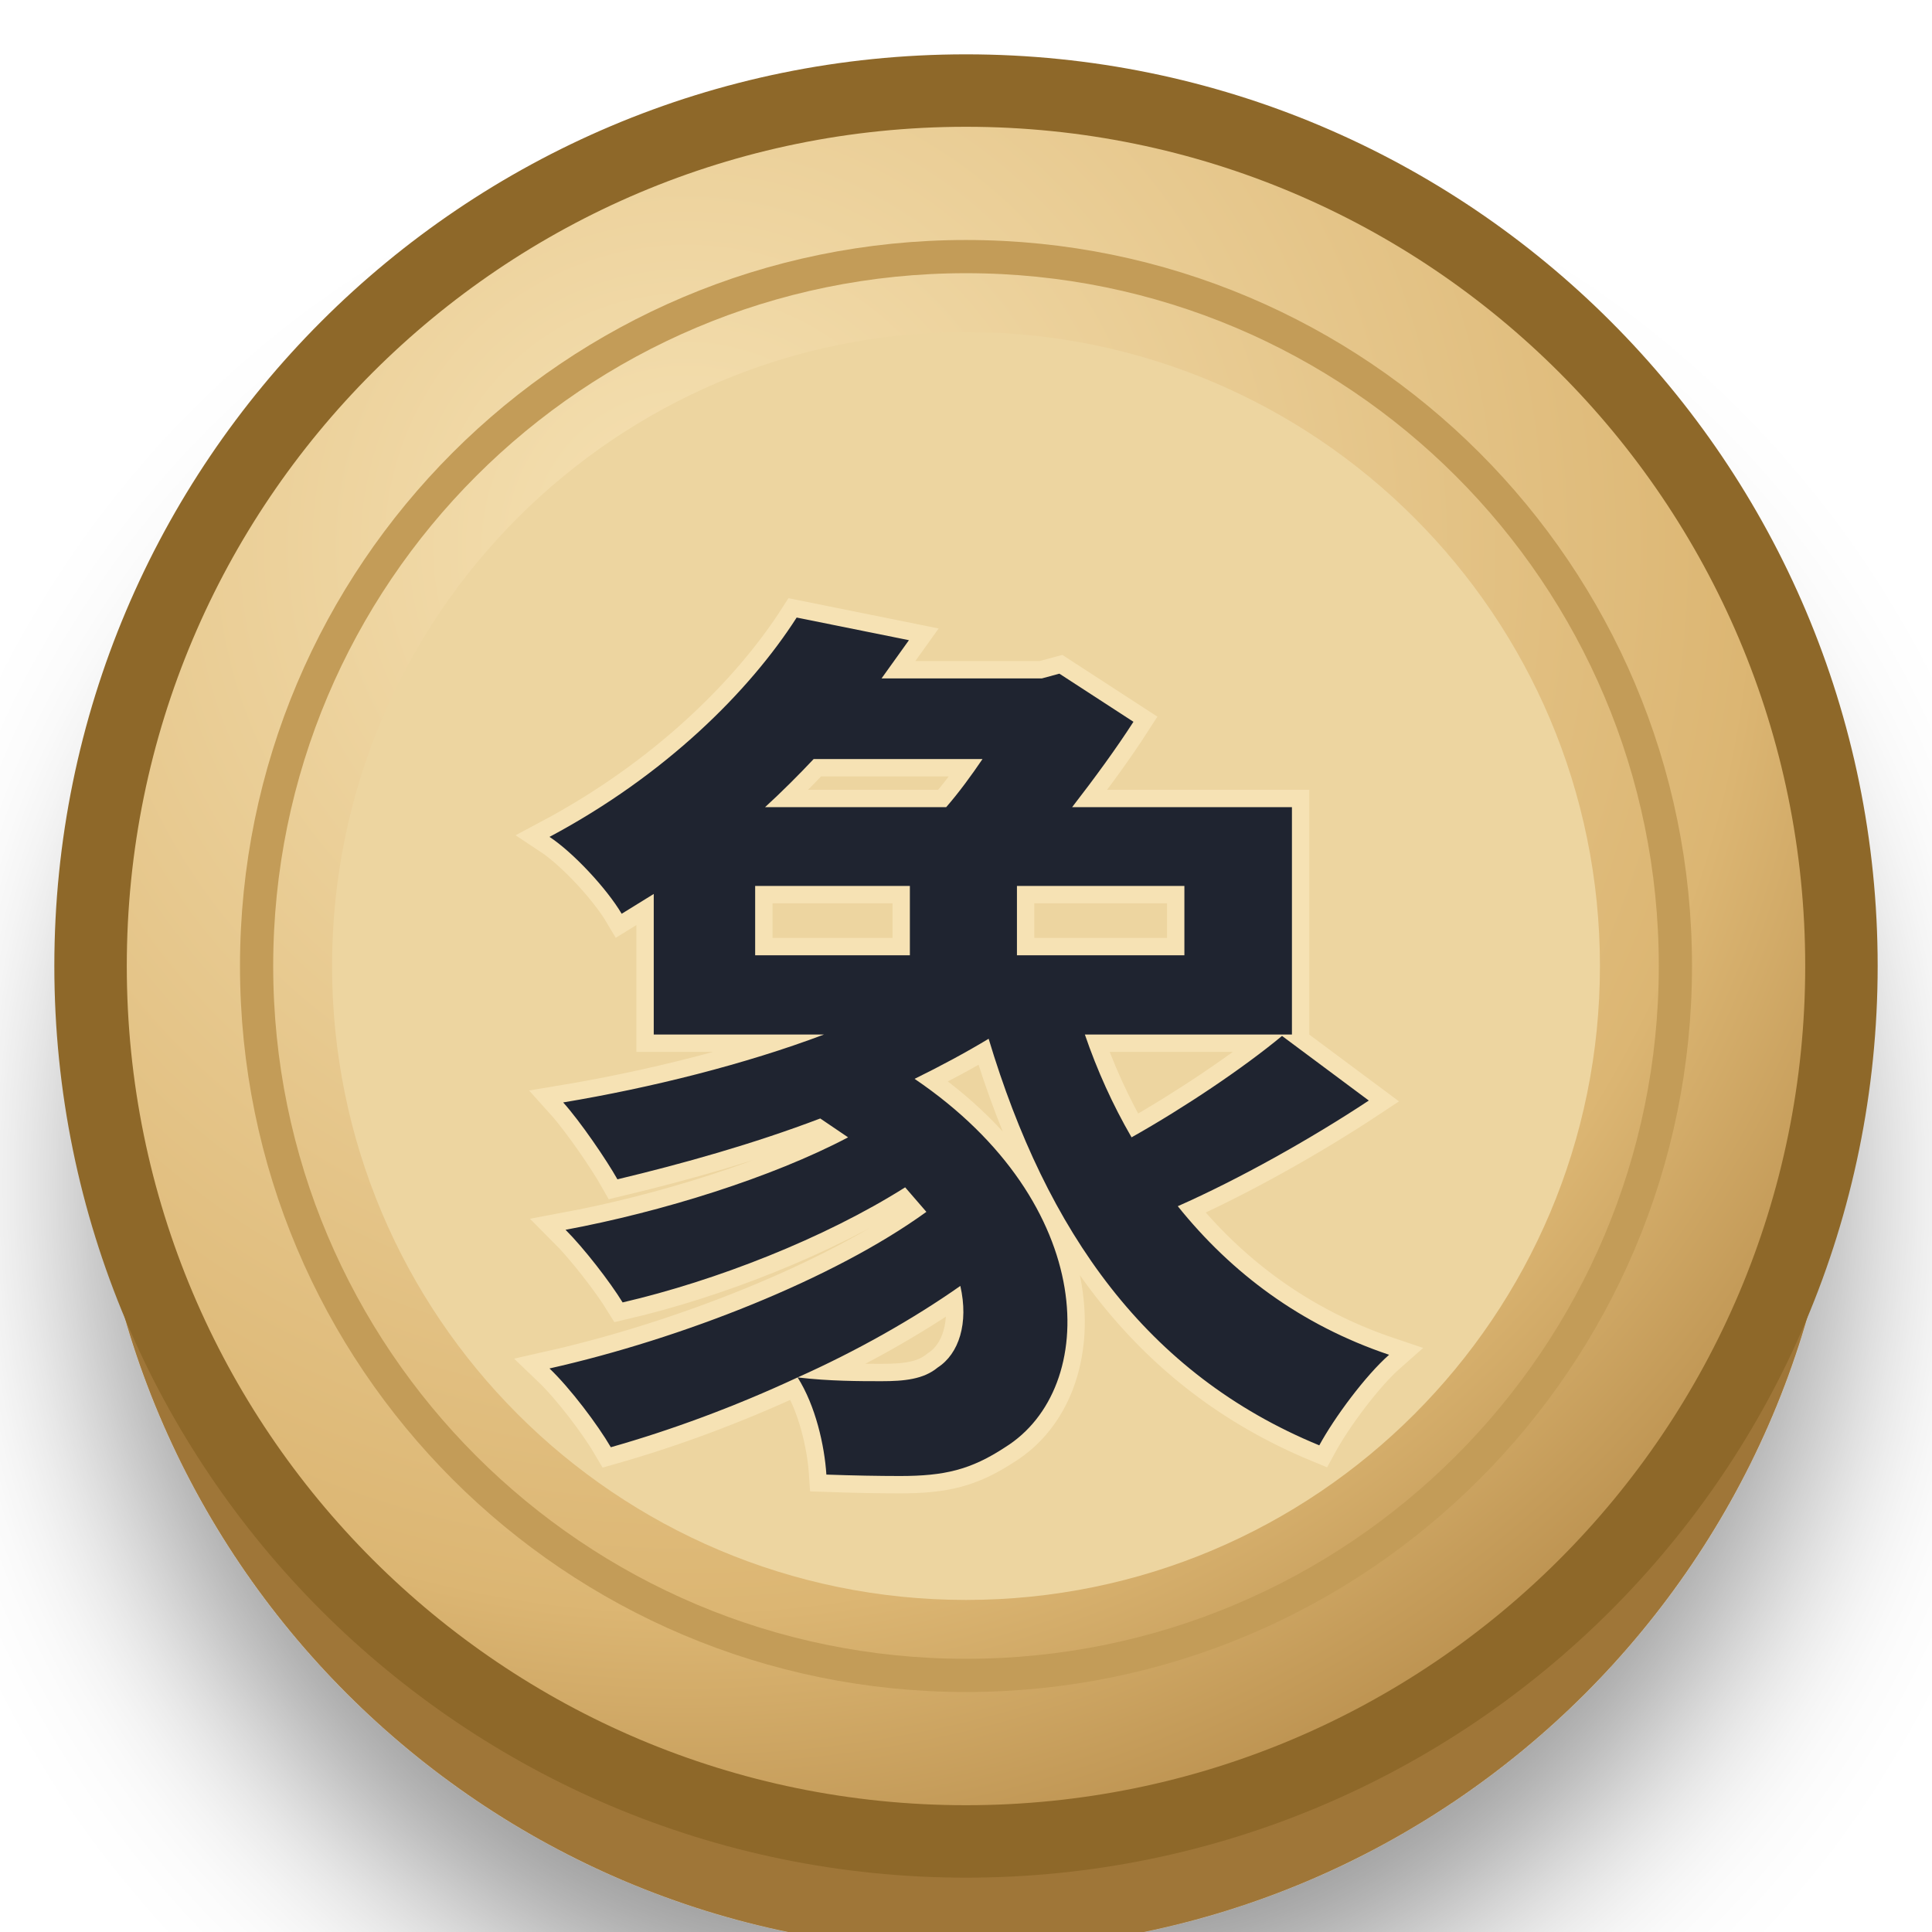
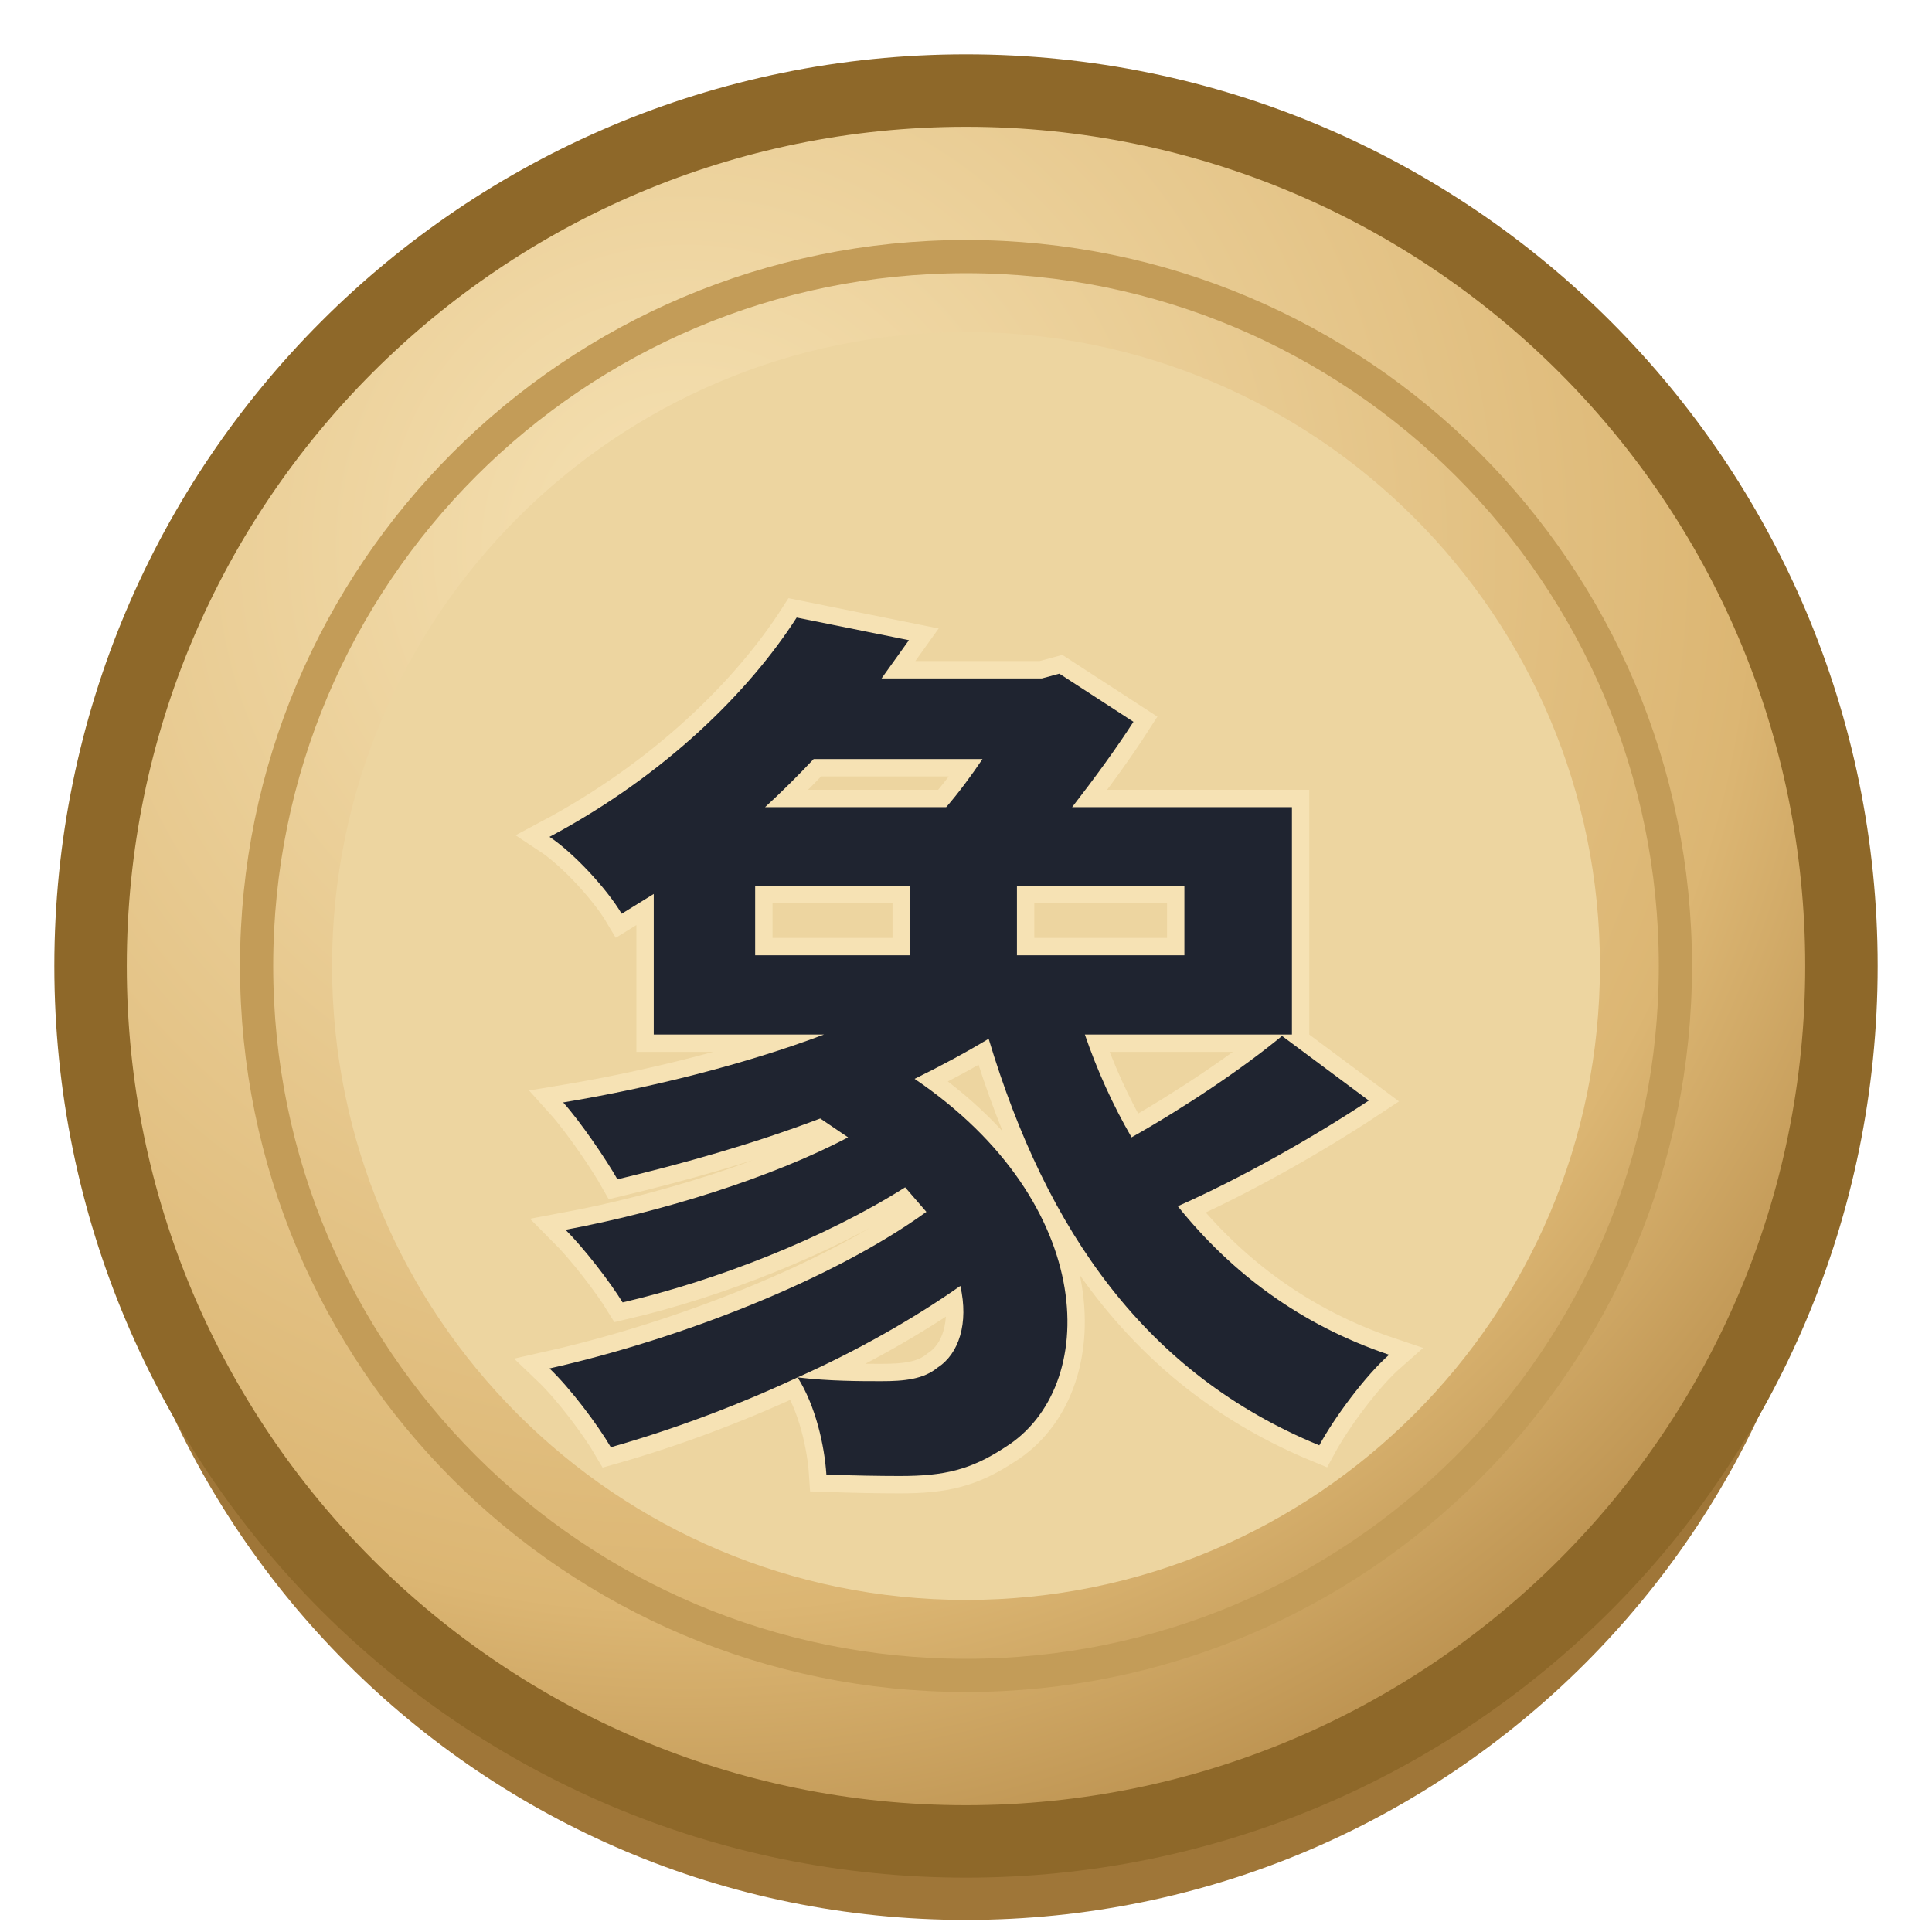
<svg xmlns="http://www.w3.org/2000/svg" width="64" height="64" viewBox="0 0 64 64">
  <defs>
    <radialGradient id="piece-dome-black_elephant" cx="34%" cy="26%" r="78%">
      <stop offset="0%" stop-color="#F6E2B4" />
      <stop offset="78%" stop-color="#DCB673" />
      <stop offset="100%" stop-color="#BC9250" />
    </radialGradient>
-     <filter id="piece-shadow-black_elephant" x="-30%" y="-30%" width="160%" height="175%">
-       <feDropShadow dx="0" dy="3.6" stdDeviation="3.2" flood-color="#000000" flood-opacity="0.42" />
-     </filter>
  </defs>
-   <circle cx="32" cy="35.6" r="29" fill="#9F7638" filter="url(#piece-shadow-black_elephant)" />
+   <circle cx="32" cy="34.6" r="29" fill="#9F7638" />
  <circle cx="32" cy="32" r="29" fill="url(#piece-dome-black_elephant)" stroke="#8E6829" stroke-width="2.4" />
  <circle cx="32" cy="32" r="23.5" fill="none" stroke="#C39C58" stroke-width="1.1" />
  <circle cx="32" cy="32" r="21" fill="#EDD5A0" />
  <text x="32" y="33" text-anchor="middle" dominant-baseline="central" font-family="&quot;KaiTi&quot;,&quot;STKaiti&quot;,&quot;Noto Serif SC&quot;,serif" font-size="30" font-weight="700" fill="#1F2430" stroke="#F6E2B4" stroke-width="1.15" paint-order="stroke">象</text>
</svg>
